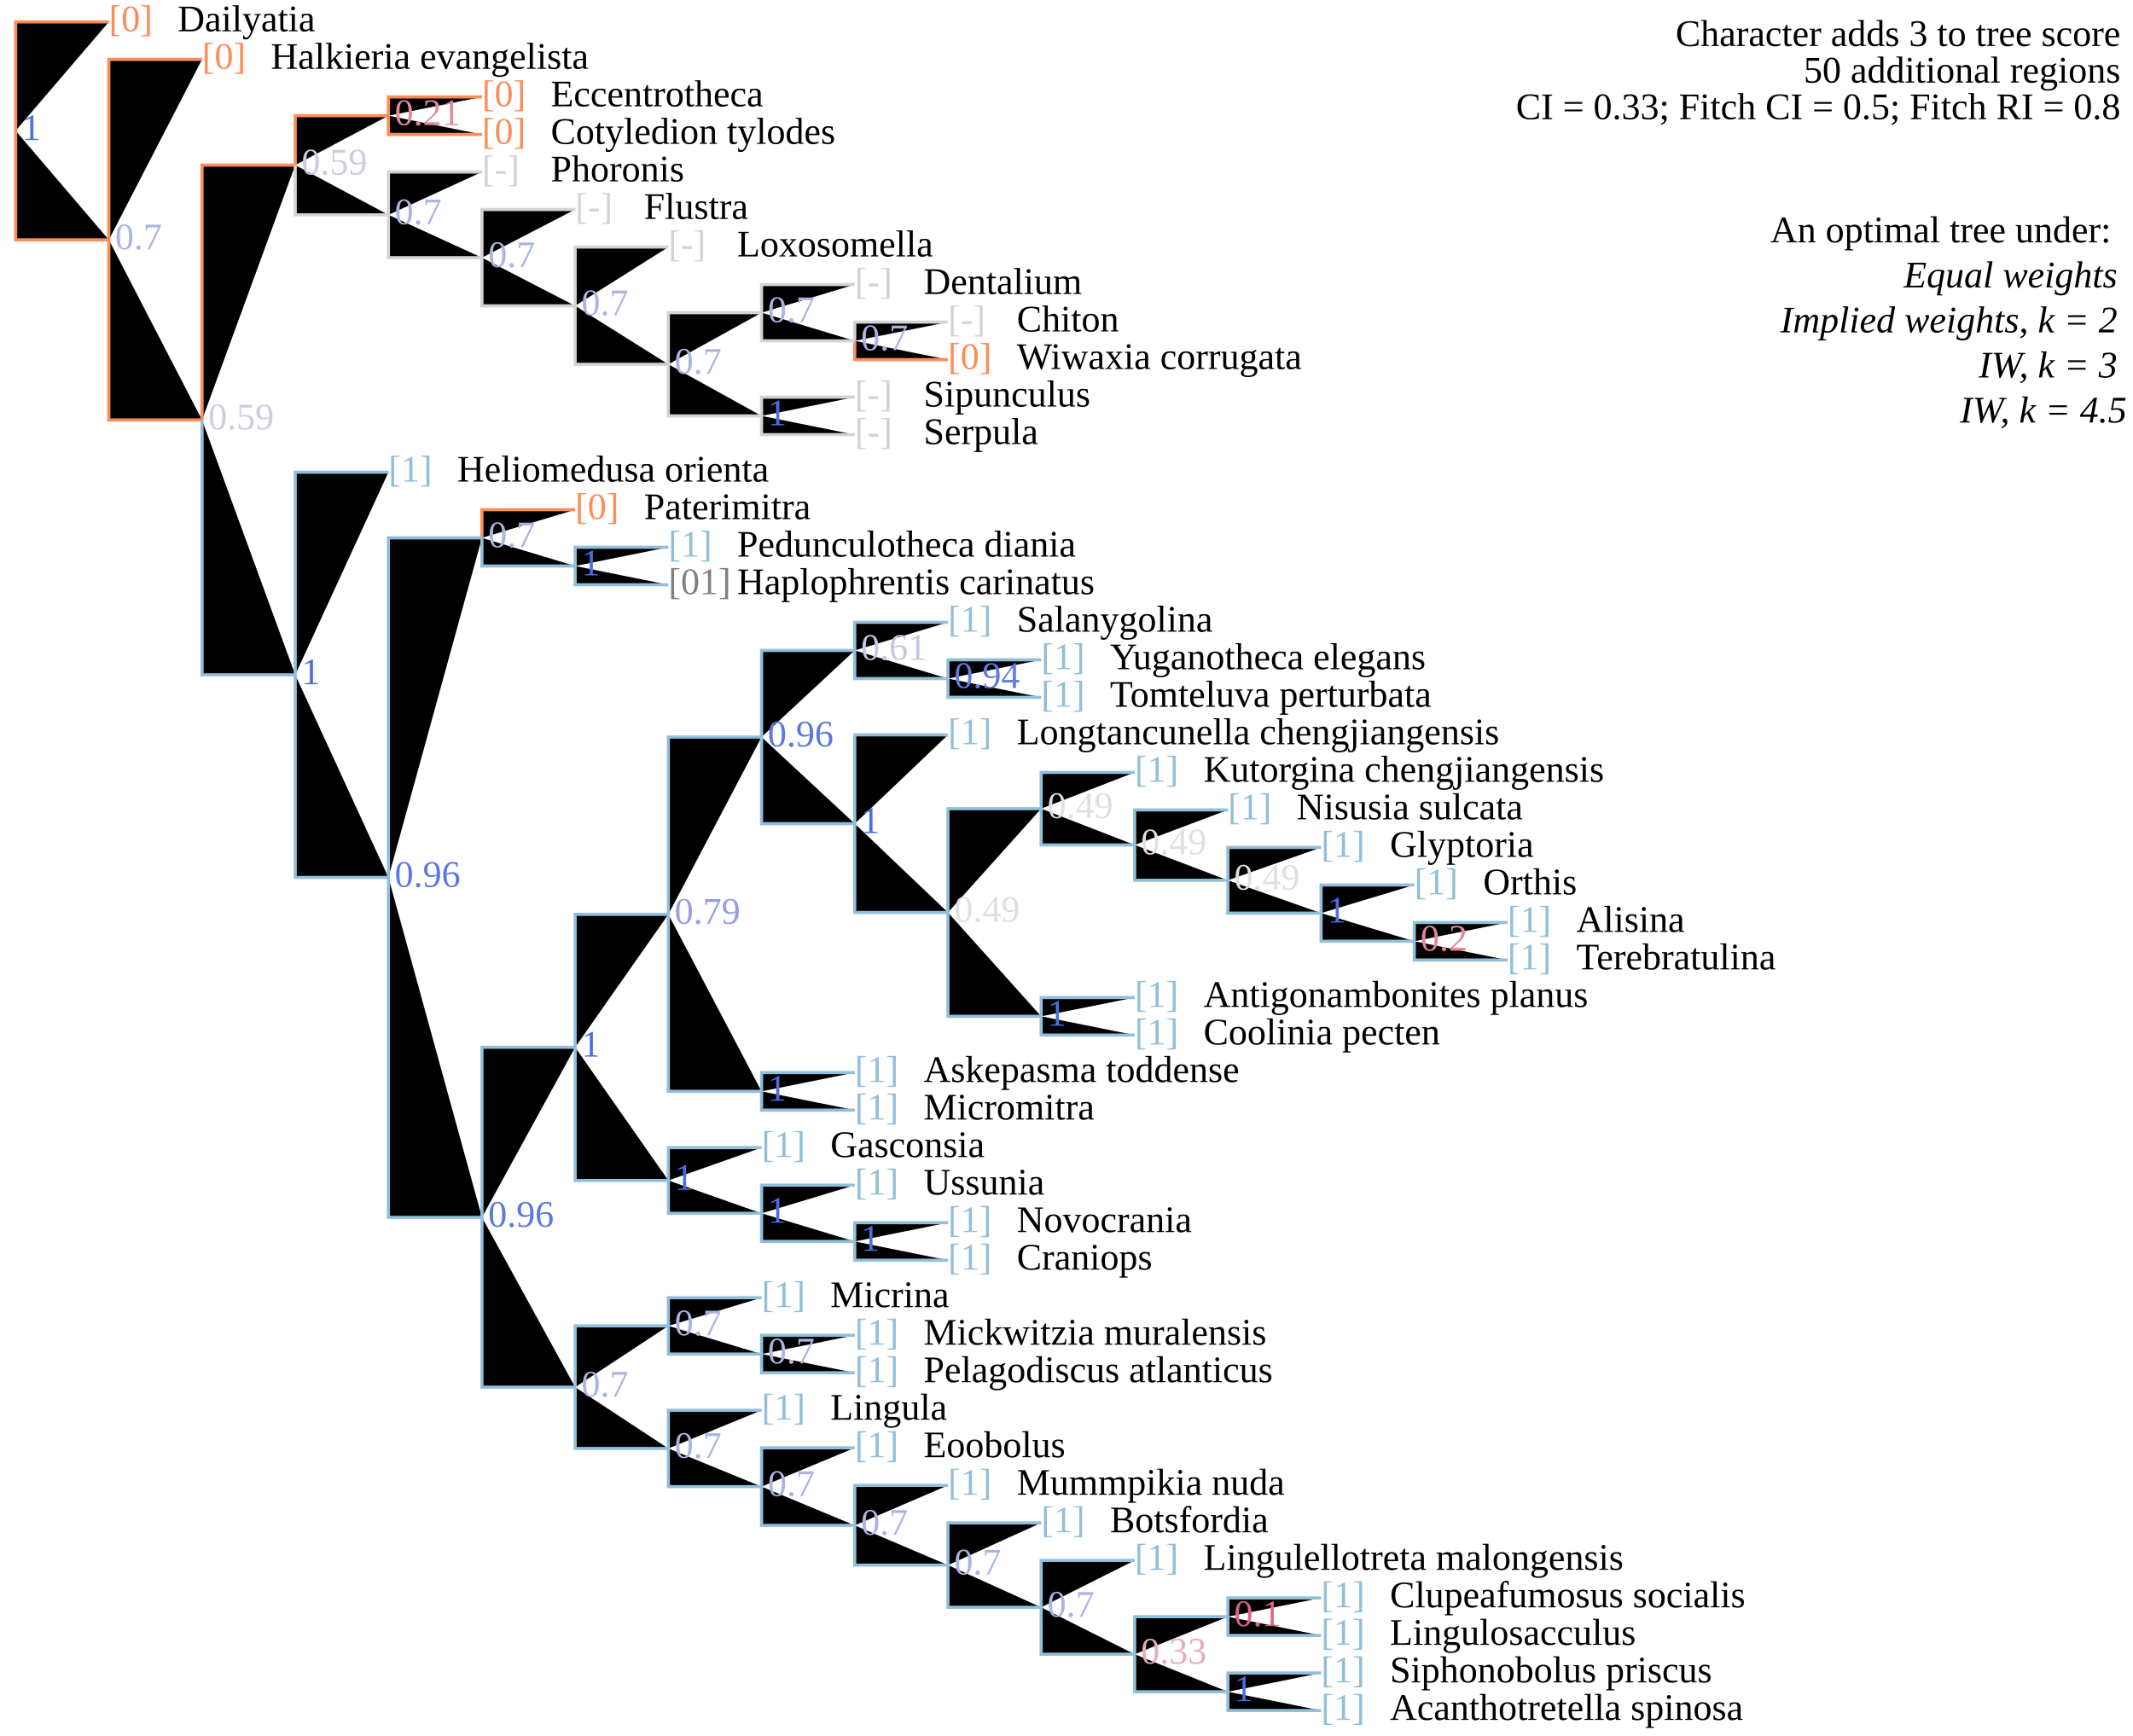
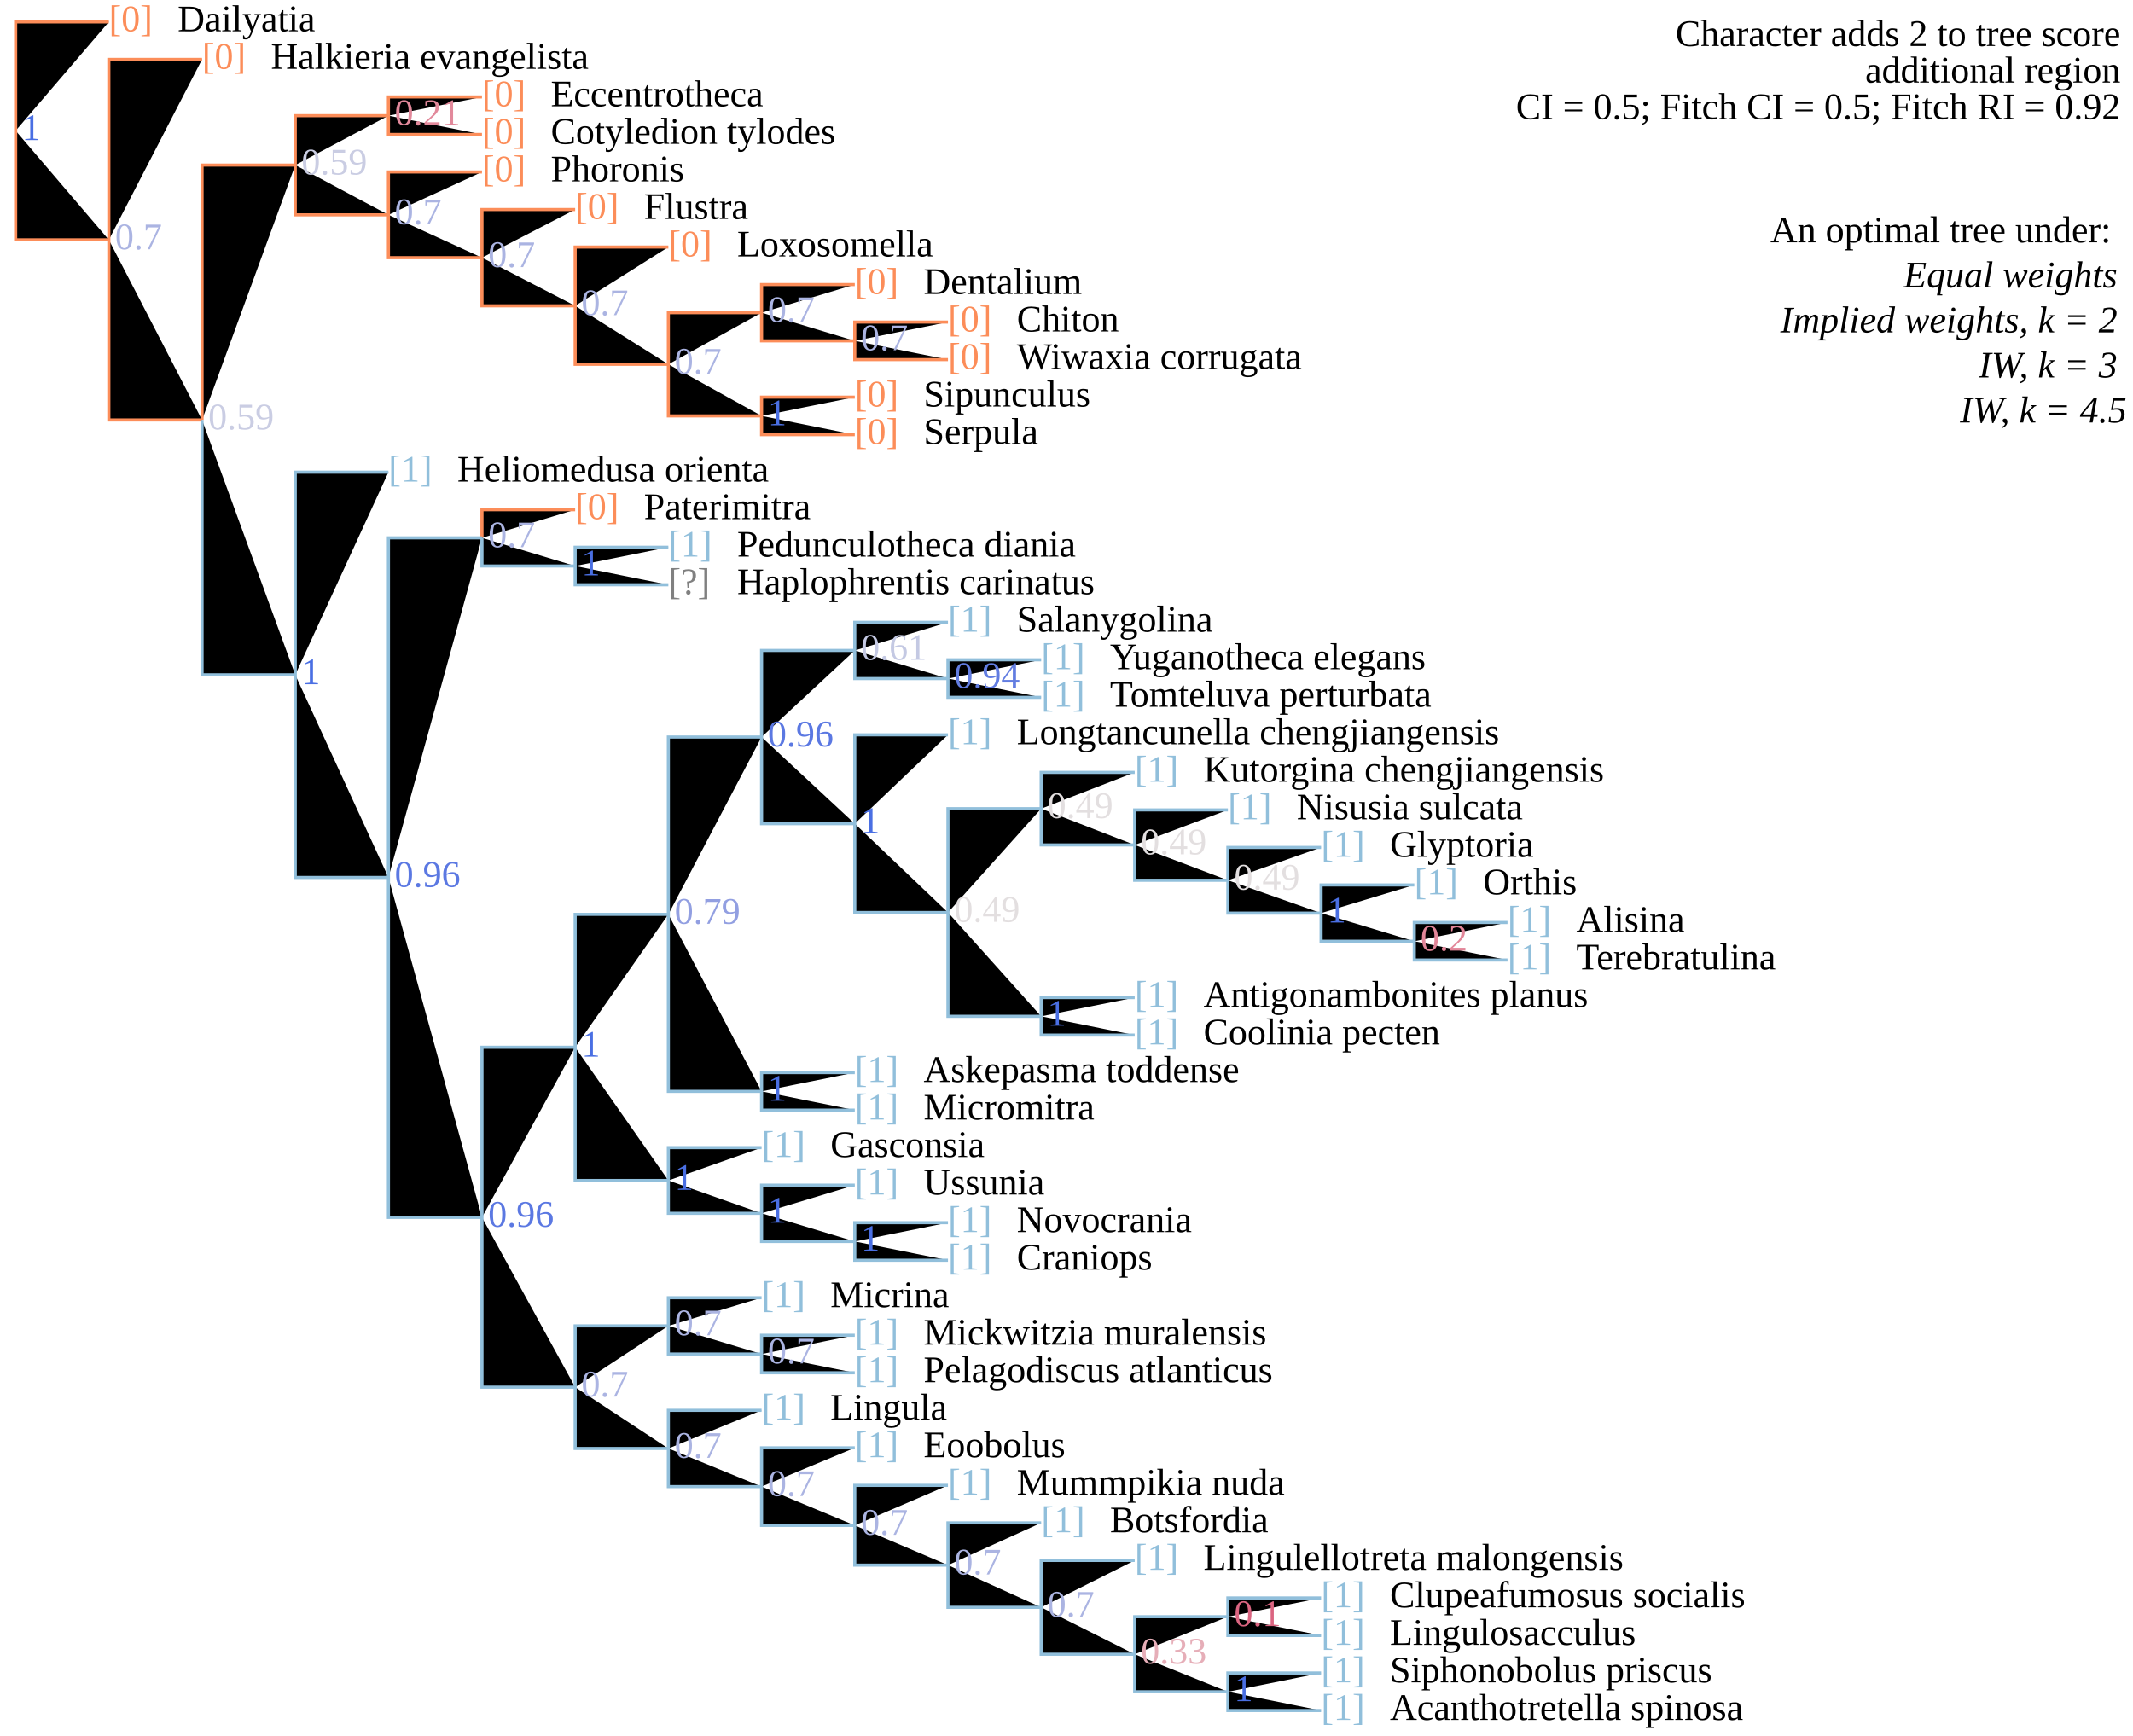
<svg xmlns="http://www.w3.org/2000/svg" version="1.1" width="682" height="555" class="tree" char="3">
-   <text x="678" y="14.7" text-anchor="end" class="stepsLabel">Character adds <tspan class="score">3</tspan> to tree score</text>
+   <text x="678" y="14.7" text-anchor="end" class="stepsLabel">Character adds <tspan class="score">2</tspan> to tree score</text>
  <text x="678" y="26.4" text-anchor="end" class="stepsLabel">
-     <tspan class="score">50</tspan> additional regions</text>
-   <text x="678" y="38.1" text-anchor="end" class="stepsLabel">CI = 0.33; Fitch CI = 0.5; Fitch RI = 0.8</text>
+     <tspan class="score" /> additional region</text>
+   <text x="678" y="38.1" text-anchor="end" class="stepsLabel">CI = 0.5; Fitch CI = 0.5; Fitch RI = 0.92</text>
  <text x="678" y="61.5" text-anchor="end" class="stepsLabel">
    <tspan dy="16">An optimal tree under:</tspan>
    <tspan x="680" style="font-style:italic" class="thisAn" dy="1.2em">Equal weights</tspan>
    <tspan x="680" style="font-style:italic" class="notThisAn" dy="1.2em">Implied weights, k = 2</tspan>
    <tspan x="680" style="font-style:italic" class="notThisAn" dy="1.2em">IW, k = 3</tspan>
    <tspan x="680" style="font-style:italic" class="notThisAn" dy="1.2em">IW, k = 4.5</tspan>
  </text>
  <text x="34.8" y="10" fill="#fc8d59" class="flag">[0]</text>
  <text x="56.8" y="10" class="taxonLabel">Dailyatia</text>
  <text x="64.6" y="22" fill="#fc8d59" class="flag">[0]</text>
  <text x="86.6" y="22" class="taxonLabel">Halkieria evangelista</text>
  <text x="154.1" y="34" fill="#fc8d59" class="flag">[0]</text>
  <text x="176.1" y="34" class="taxonLabel">Eccentrotheca</text>
  <text x="154.1" y="46" fill="#fc8d59" class="flag">[0]</text>
  <text x="176.1" y="46" class="taxonLabel">Cotyledion tylodes</text>
-   <text x="154.1" y="58" fill="lightgrey" class="flag">[-]</text>
+   <text x="154.1" y="58" fill="#fc8d59" class="flag">[0]</text>
  <text x="176.1" y="58" class="taxonLabel">Phoronis</text>
-   <text x="183.9" y="70" fill="lightgrey" class="flag">[-]</text>
+   <text x="183.9" y="70" fill="#fc8d59" class="flag">[0]</text>
  <text x="205.9" y="70" class="taxonLabel">Flustra</text>
-   <text x="213.7" y="82" fill="lightgrey" class="flag">[-]</text>
+   <text x="213.7" y="82" fill="#fc8d59" class="flag">[0]</text>
  <text x="235.7" y="82" class="taxonLabel">Loxosomella</text>
-   <text x="273.3" y="94" fill="lightgrey" class="flag">[-]</text>
+   <text x="273.3" y="94" fill="#fc8d59" class="flag">[0]</text>
  <text x="295.3" y="94" class="taxonLabel">Dentalium</text>
  <text x="303.1" y="118" fill="#fc8d59" class="flag">[0]</text>
  <text x="325.1" y="118" class="taxonLabel">Wiwaxia corrugata</text>
-   <text x="303.1" y="106" fill="lightgrey" class="flag">[-]</text>
+   <text x="303.1" y="106" fill="#fc8d59" class="flag">[0]</text>
  <text x="325.1" y="106" class="taxonLabel">Chiton</text>
-   <text x="273.3" y="142" fill="lightgrey" class="flag">[-]</text>
+   <text x="273.3" y="142" fill="#fc8d59" class="flag">[0]</text>
  <text x="295.3" y="142" class="taxonLabel">Serpula</text>
-   <text x="273.3" y="130" fill="lightgrey" class="flag">[-]</text>
+   <text x="273.3" y="130" fill="#fc8d59" class="flag">[0]</text>
  <text x="295.3" y="130" class="taxonLabel">Sipunculus</text>
  <text x="124.2" y="154" fill="#91bfdb" class="flag">[1]</text>
  <text x="146.2" y="154" class="taxonLabel">Heliomedusa orienta</text>
  <text x="183.9" y="166" fill="#fc8d59" class="flag">[0]</text>
  <text x="205.9" y="166" class="taxonLabel">Paterimitra</text>
-   <text x="213.7" y="190" fill="grey" class="flag">[01]</text>
+   <text x="213.7" y="190" fill="grey" class="flag">[?]</text>
  <text x="235.7" y="190" class="taxonLabel">Haplophrentis carinatus</text>
  <text x="213.7" y="178" fill="#91bfdb" class="flag">[1]</text>
  <text x="235.7" y="178" class="taxonLabel">Pedunculotheca diania</text>
  <text x="273.3" y="346" fill="#91bfdb" class="flag">[1]</text>
  <text x="295.3" y="346" class="taxonLabel">Askepasma toddense</text>
  <text x="273.3" y="358" fill="#91bfdb" class="flag">[1]</text>
  <text x="295.3" y="358" class="taxonLabel">Micromitra</text>
  <text x="303.1" y="202" fill="#91bfdb" class="flag">[1]</text>
  <text x="325.1" y="202" class="taxonLabel">Salanygolina</text>
  <text x="332.9" y="226" fill="#91bfdb" class="flag">[1]</text>
  <text x="354.9" y="226" class="taxonLabel">Tomteluva perturbata</text>
  <text x="332.9" y="214" fill="#91bfdb" class="flag">[1]</text>
  <text x="354.9" y="214" class="taxonLabel">Yuganotheca elegans</text>
  <text x="303.1" y="238" fill="#91bfdb" class="flag">[1]</text>
  <text x="325.1" y="238" class="taxonLabel">Longtancunella chengjiangensis</text>
  <text x="362.8" y="250" fill="#91bfdb" class="flag">[1]</text>
  <text x="384.8" y="250" class="taxonLabel">Kutorgina chengjiangensis</text>
  <text x="392.6" y="262" fill="#91bfdb" class="flag">[1]</text>
  <text x="414.6" y="262" class="taxonLabel">Nisusia sulcata</text>
  <text x="422.4" y="274" fill="#91bfdb" class="flag">[1]</text>
  <text x="444.4" y="274" class="taxonLabel">Glyptoria</text>
  <text x="452.2" y="286" fill="#91bfdb" class="flag">[1]</text>
  <text x="474.2" y="286" class="taxonLabel">Orthis</text>
  <text x="482" y="310" fill="#91bfdb" class="flag">[1]</text>
  <text x="504" y="310" class="taxonLabel">Terebratulina</text>
  <text x="482" y="298" fill="#91bfdb" class="flag">[1]</text>
  <text x="504" y="298" class="taxonLabel">Alisina</text>
  <text x="362.8" y="322" fill="#91bfdb" class="flag">[1]</text>
  <text x="384.8" y="322" class="taxonLabel">Antigonambonites planus</text>
  <text x="362.8" y="334" fill="#91bfdb" class="flag">[1]</text>
  <text x="384.8" y="334" class="taxonLabel">Coolinia pecten</text>
  <text x="243.5" y="370" fill="#91bfdb" class="flag">[1]</text>
  <text x="265.5" y="370" class="taxonLabel">Gasconsia</text>
  <text x="273.3" y="382" fill="#91bfdb" class="flag">[1]</text>
  <text x="295.3" y="382" class="taxonLabel">Ussunia</text>
  <text x="303.1" y="406" fill="#91bfdb" class="flag">[1]</text>
  <text x="325.1" y="406" class="taxonLabel">Craniops</text>
  <text x="303.1" y="394" fill="#91bfdb" class="flag">[1]</text>
  <text x="325.1" y="394" class="taxonLabel">Novocrania</text>
  <text x="243.5" y="418" fill="#91bfdb" class="flag">[1]</text>
  <text x="265.5" y="418" class="taxonLabel">Micrina</text>
  <text x="273.3" y="442" fill="#91bfdb" class="flag">[1]</text>
  <text x="295.3" y="442" class="taxonLabel">Pelagodiscus atlanticus</text>
  <text x="273.3" y="430" fill="#91bfdb" class="flag">[1]</text>
  <text x="295.3" y="430" class="taxonLabel">Mickwitzia muralensis</text>
  <text x="243.5" y="454" fill="#91bfdb" class="flag">[1]</text>
  <text x="265.5" y="454" class="taxonLabel">Lingula</text>
  <text x="273.3" y="466" fill="#91bfdb" class="flag">[1]</text>
  <text x="295.3" y="466" class="taxonLabel">Eoobolus</text>
  <text x="303.1" y="478" fill="#91bfdb" class="flag">[1]</text>
  <text x="325.1" y="478" class="taxonLabel">Mummpikia nuda</text>
  <text x="332.9" y="490" fill="#91bfdb" class="flag">[1]</text>
  <text x="354.9" y="490" class="taxonLabel">Botsfordia</text>
  <text x="422.4" y="526" fill="#91bfdb" class="flag">[1]</text>
  <text x="444.4" y="526" class="taxonLabel">Lingulosacculus</text>
  <text x="362.8" y="502" fill="#91bfdb" class="flag">[1]</text>
  <text x="384.8" y="502" class="taxonLabel">Lingulellotreta malongensis</text>
  <text x="422.4" y="514" fill="#91bfdb" class="flag">[1]</text>
  <text x="444.4" y="514" class="taxonLabel">Clupeafumosus socialis</text>
  <text x="422.4" y="538" fill="#91bfdb" class="flag">[1]</text>
  <text x="444.4" y="538" class="taxonLabel">Siphonobolus priscus</text>
  <text x="422.4" y="550" fill="#91bfdb" class="flag">[1]</text>
  <text x="444.4" y="550" class="taxonLabel">Acanthotretella spinosa</text>
-   <path d="M5,41.8V7H34.8M5,41.8V76.7H34.8M34.8,76.7V19H64.6M34.8,76.7V134.3H64.6M64.6,134.3V52.8H94.4M94.4,52.8V37H124.2M124.2,37V31H154.1M124.2,37V43H154.1M273.3,109V115H303.1M154.1,172V163H183.9" stroke="#fc8d59" />
-   <path d="M94.4,52.8V68.7H124.2M124.2,68.7V55H154.1M124.2,68.7V82.4H154.1M154.1,82.4V67H183.9M154.1,82.4V97.8H183.9M183.9,97.8V79H213.7M183.9,97.8V116.5H213.7M213.7,116.5V100H243.5M243.5,100V91H273.3M243.5,100V109H273.3M273.3,109V103H303.1M213.7,116.5V133H243.5M243.5,133V127H273.3M243.5,133V139H273.3" stroke="lightgrey" class="inapplicable" />
+   <path d="M5,41.8V7H34.8M5,41.8V76.7H34.8M34.8,76.7V19H64.6M34.8,76.7V134.3H64.6M64.6,134.3V52.8H94.4M94.4,52.8V37H124.2M124.2,37V31H154.1M124.2,37V43H154.1M94.4,52.8V68.7H124.2M124.2,68.7V55H154.1M124.2,68.7V82.4H154.1M154.1,82.4V67H183.9M154.1,82.4V97.8H183.9M183.9,97.8V79H213.7M183.9,97.8V116.5H213.7M213.7,116.5V100H243.5M243.5,100V91H273.3M243.5,100V109H273.3M273.3,109V103H303.1M273.3,109V115H303.1M213.7,116.5V133H243.5M243.5,133V127H273.3M243.5,133V139H273.3M154.1,172V163H183.9" stroke="#fc8d59" />
  <path d="M64.6,134.3V215.8H94.4M94.4,215.8V151H124.2M94.4,215.8V280.6H124.2M124.2,280.6V172H154.1M154.1,172V181H183.9M183.9,181V175H213.7M183.9,181V187H213.7M124.2,280.6V389.3H154.1M154.1,389.3V334.9H183.9M183.9,334.9V292.4H213.7M213.7,292.4V235.7H243.5M243.5,235.7V208H273.3M273.3,208V199H303.1M273.3,208V217H303.1M303.1,217V211H332.9M303.1,217V223H332.9M243.5,235.7V263.4H273.3M273.3,263.4V235H303.1M273.3,263.4V291.8H303.1M303.1,291.8V258.6H332.9M332.9,258.6V247H362.8M332.9,258.6V270.2H362.8M362.8,270.2V259H392.6M362.8,270.2V281.5H392.6M392.6,281.5V271H422.4M392.6,281.5V292H422.4M422.4,292V283H452.2M422.4,292V301H452.2M452.2,301V295H482M452.2,301V307H482M303.1,291.8V325H332.9M332.9,325V319H362.8M332.9,325V331H362.8M213.7,292.4V349H243.5M243.5,349V343H273.3M243.5,349V355H273.3M183.9,334.9V377.5H213.7M213.7,377.5V367H243.5M213.7,377.5V388H243.5M243.5,388V379H273.3M243.5,388V397H273.3M273.3,397V391H303.1M273.3,397V403H303.1M154.1,389.3V443.6H183.9M183.9,443.6V424H213.7M213.7,424V415H243.5M213.7,424V433H243.5M243.5,433V427H273.3M243.5,433V439H273.3M183.9,443.6V463.2H213.7M213.7,463.2V451H243.5M213.7,463.2V475.4H243.5M243.5,475.4V463H273.3M243.5,475.4V487.8H273.3M273.3,487.8V475H303.1M273.3,487.8V500.5H303.1M303.1,500.5V487H332.9M303.1,500.5V514H332.9M332.9,514V499H362.8M332.9,514V529H362.8M362.8,529V517H392.6M392.6,517V511H422.4M392.6,517V523H422.4M362.8,529V541H392.6M392.6,541V535H422.4M392.6,541V547H422.4" stroke="#91bfdb" />
  <text x="7" y="44.8" class="node" fill="#4A6FE3">1</text>
  <text x="36.8" y="79.7" class="node" fill="#ABB4E2">0.7</text>
  <text x="66.6" y="137.3" class="node" fill="#CACDE3">0.59</text>
  <text x="96.4" y="55.8" class="node" fill="#CACDE3">0.59</text>
  <text x="126.2" y="40" class="node" fill="#E2899B">0.21</text>
  <text x="126.2" y="71.7" class="node" fill="#ABB4E2">0.7</text>
  <text x="156.1" y="85.4" class="node" fill="#ABB4E2">0.7</text>
  <text x="185.9" y="100.8" class="node" fill="#ABB4E2">0.7</text>
  <text x="215.7" y="119.5" class="node" fill="#ABB4E2">0.7</text>
  <text x="245.5" y="103" class="node" fill="#ABB4E2">0.7</text>
  <text x="275.3" y="112" class="node" fill="#ABB4E2">0.7</text>
  <text x="245.5" y="136" class="node" fill="#4A6FE3">1</text>
  <text x="96.4" y="218.8" class="node" fill="#4A6FE3">1</text>
  <text x="126.2" y="283.6" class="node" fill="#5B78E2">0.96</text>
  <text x="156.1" y="175" class="node" fill="#ABB4E2">0.7</text>
  <text x="185.9" y="184" class="node" fill="#4A6FE3">1</text>
  <text x="156.1" y="392.3" class="node" fill="#5B78E2">0.96</text>
  <text x="185.9" y="337.9" class="node" fill="#4A6FE3">1</text>
  <text x="215.7" y="295.4" class="node" fill="#929FE1">0.79</text>
  <text x="245.5" y="238.7" class="node" fill="#5B78E2">0.96</text>
  <text x="275.3" y="211" class="node" fill="#C4C9E3">0.61</text>
  <text x="305.1" y="220" class="node" fill="#627DE1">0.94</text>
  <text x="275.3" y="266.4" class="node" fill="#4A6FE3">1</text>
  <text x="305.1" y="294.8" class="node" fill="#E3DFE0">0.49</text>
  <text x="334.9" y="261.6" class="node" fill="#E3DFE0">0.49</text>
  <text x="364.8" y="273.2" class="node" fill="#E3DFE0">0.49</text>
  <text x="394.6" y="284.5" class="node" fill="#E3DFE0">0.49</text>
  <text x="424.4" y="295" class="node" fill="#4A6FE3">1</text>
  <text x="454.2" y="304" class="node" fill="#E28699">0.2</text>
  <text x="334.9" y="328" class="node" fill="#4A6FE3">1</text>
  <text x="245.5" y="352" class="node" fill="#4A6FE3">1</text>
  <text x="215.7" y="380.5" class="node" fill="#4A6FE3">1</text>
  <text x="245.5" y="391" class="node" fill="#4A6FE3">1</text>
  <text x="275.3" y="400" class="node" fill="#4A6FE3">1</text>
  <text x="185.9" y="446.6" class="node" fill="#ABB4E2">0.7</text>
  <text x="215.7" y="427" class="node" fill="#ABB4E2">0.7</text>
  <text x="245.5" y="436" class="node" fill="#ABB4E2">0.7</text>
  <text x="215.7" y="466.2" class="node" fill="#ABB4E2">0.7</text>
  <text x="245.5" y="478.4" class="node" fill="#ABB4E2">0.7</text>
  <text x="275.3" y="490.8" class="node" fill="#ABB4E2">0.7</text>
  <text x="305.1" y="503.5" class="node" fill="#ABB4E2">0.7</text>
  <text x="334.9" y="517" class="node" fill="#ABB4E2">0.7</text>
  <text x="364.8" y="532" class="node" fill="#E6AEB8">0.33</text>
  <text x="394.6" y="520" class="node" fill="#DB6581">0.1</text>
  <text x="394.6" y="544" class="node" fill="#4A6FE3">1</text>
</svg>
